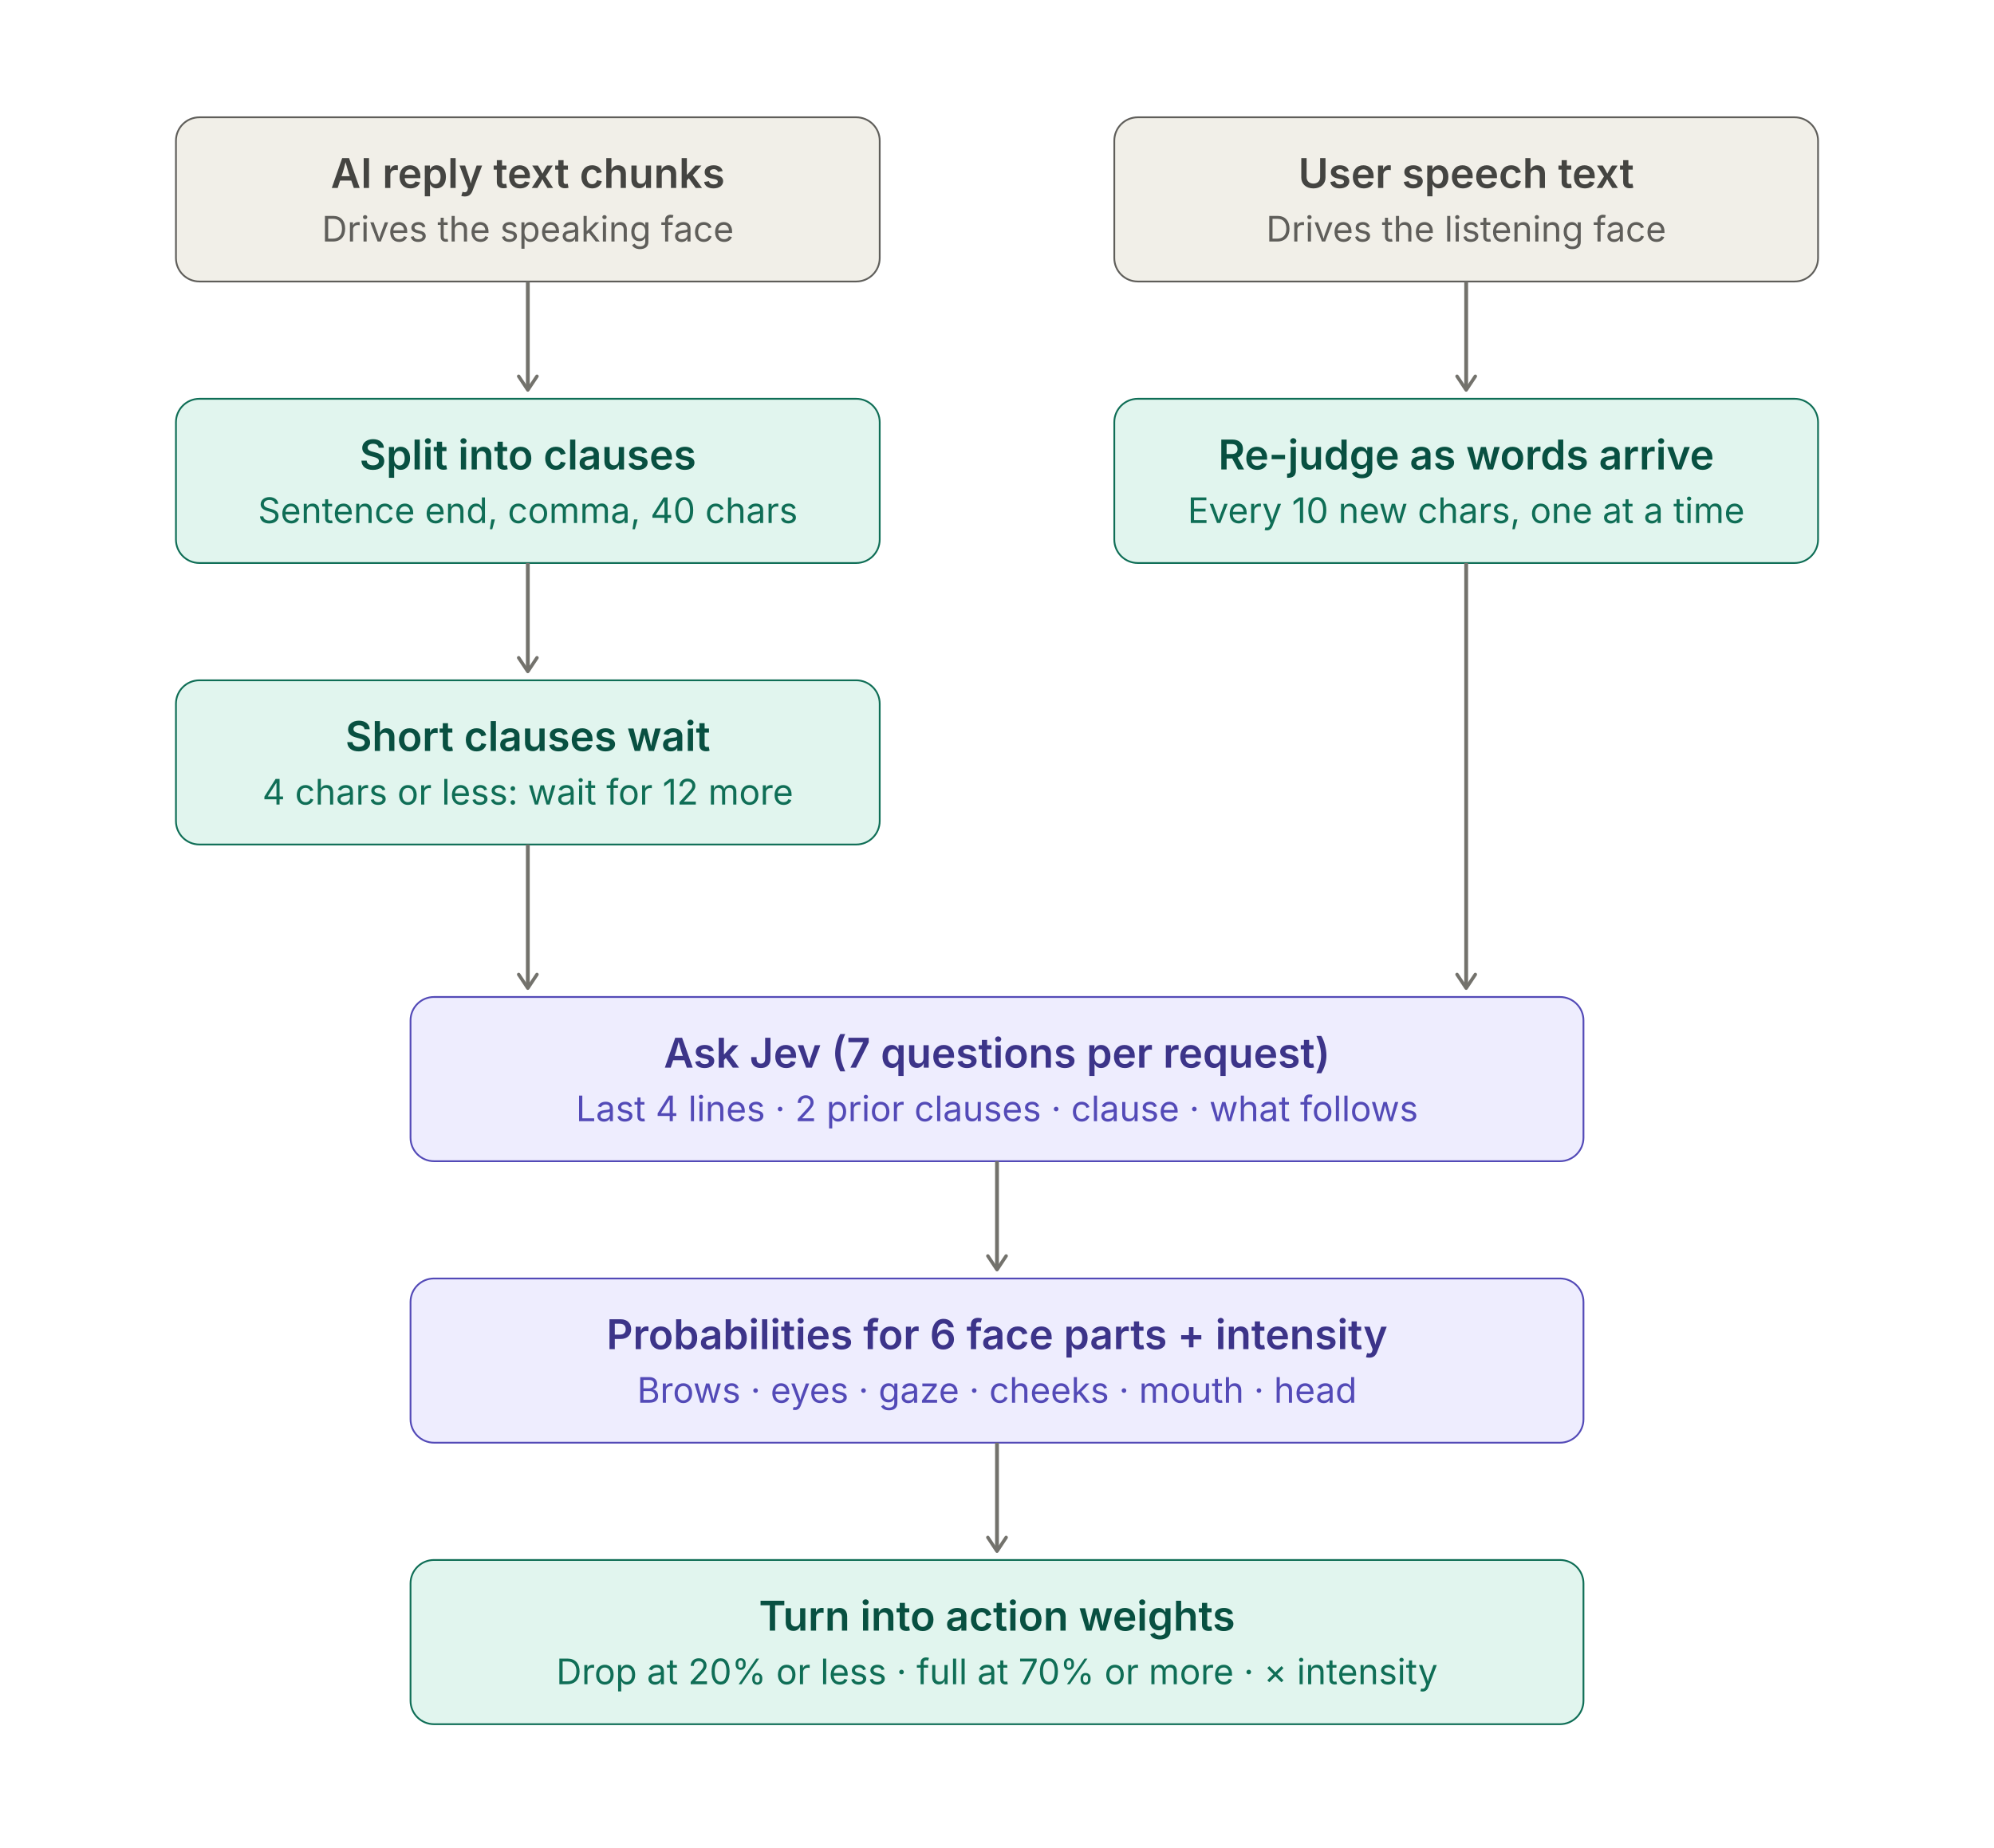
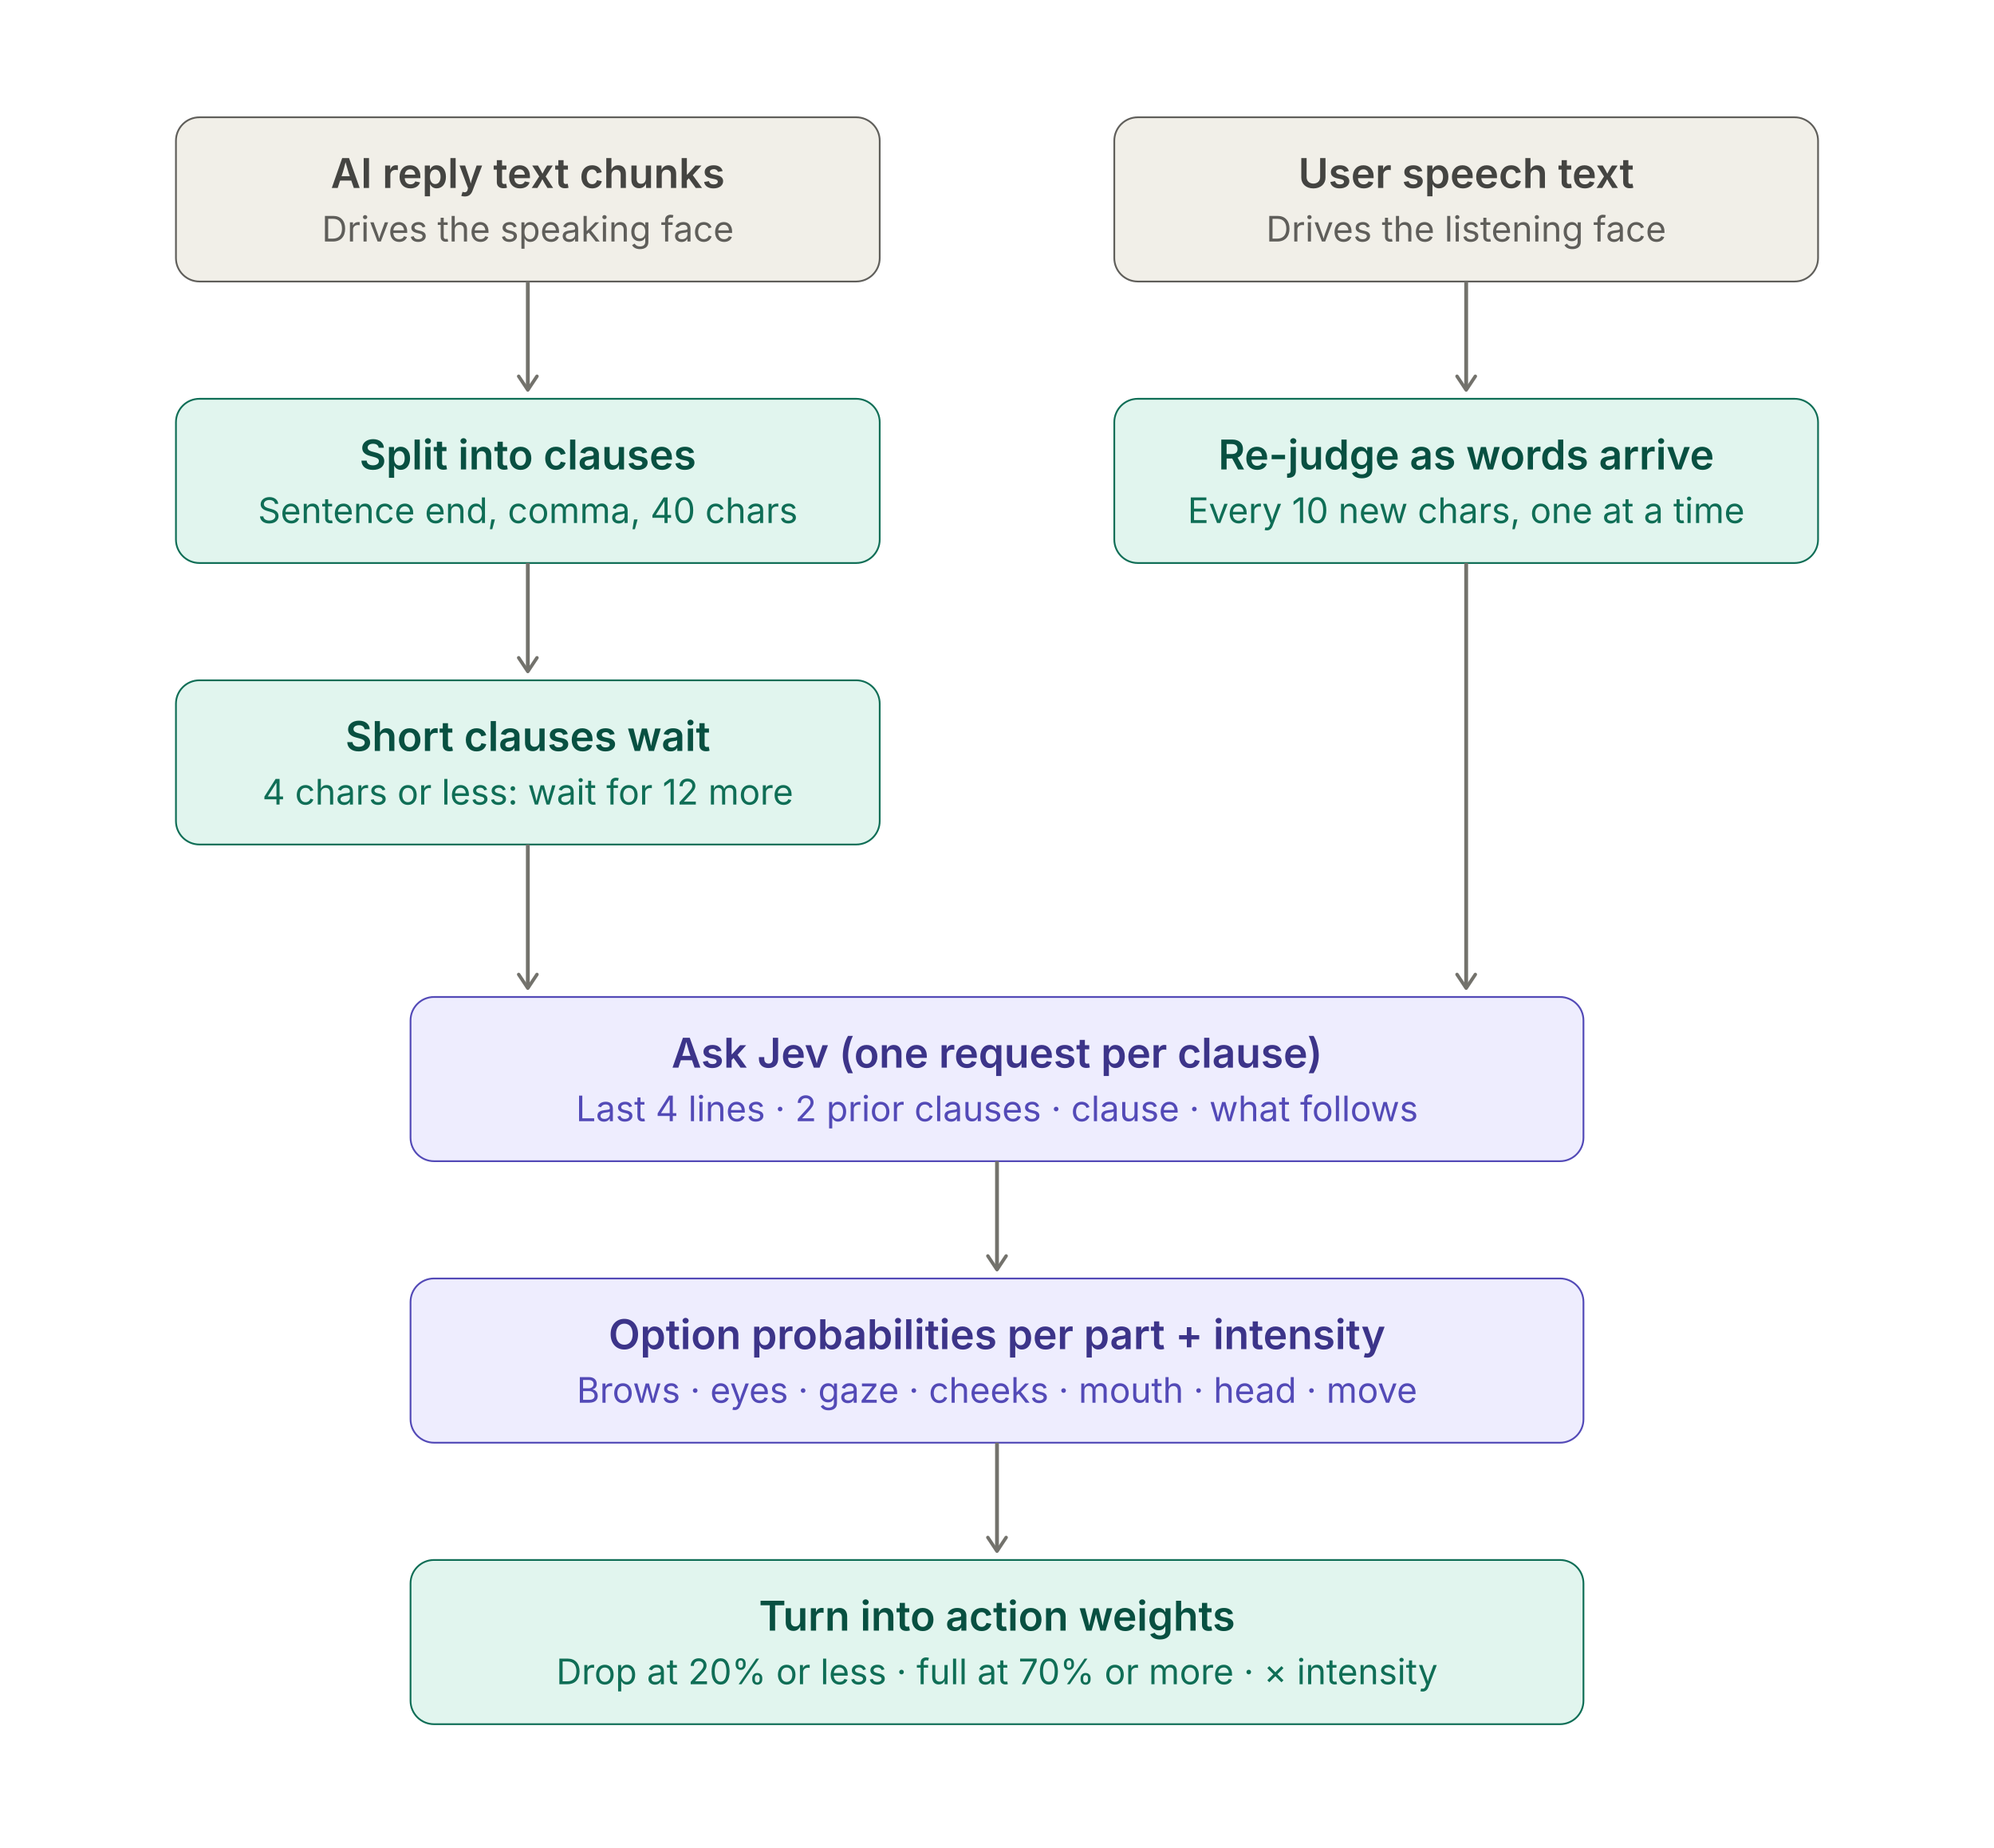
<svg xmlns="http://www.w3.org/2000/svg" viewBox="0 0 680 630" width="680" height="630" role="img">
  <style>text{font-family:-apple-system,'Segoe UI','Apple SD Gothic Neo','Malgun Gothic','Noto Sans KR',sans-serif}.ti{font-size:14px;font-weight:600}.su,.sm{font-size:12px}.big{font-size:14px;font-weight:600}rect{stroke-width:0.6}.ln{fill:none;stroke-width:1.3}.dash{stroke-dasharray:4 3;stroke-width:0.9}.purple rect{fill:#EEEDFE;stroke:#534AB7}.purple .ti{fill:#3C3489}.purple .su{fill:#534AB7}.teal rect{fill:#E1F5EE;stroke:#0F6E56}.teal .ti{fill:#085041}.teal .su{fill:#0F6E56}.gray rect{fill:#F1EFE8;stroke:#5F5E5A}.gray .ti{fill:#444441}.gray .su{fill:#5F5E5A}.ln{stroke:#73726c}.tx{fill:#2C2C2A}.mu{fill:#5F5E5A}.ct{stroke:#B4B2A9}@media (prefers-color-scheme:dark){.purple rect{fill:#3C3489;stroke:#AFA9EC}.purple .ti{fill:#CECBF6}.purple .su{fill:#AFA9EC}.teal rect{fill:#085041;stroke:#5DCAA5}.teal .ti{fill:#9FE1CB}.teal .su{fill:#5DCAA5}.gray rect{fill:#444441;stroke:#B4B2A9}.gray .ti{fill:#D3D1C7}.gray .su{fill:#B4B2A9}.ln{stroke:#9c9a92}.tx{fill:#D3D1C7}.mu{fill:#B4B2A9}.ct{stroke:#5F5E5A}}</style>
  <defs>
    <marker id="a" viewBox="0 0 10 10" refX="8" refY="5" markerWidth="6" markerHeight="6" orient="auto-start-reverse">
      <path d="M2 1L8 5L2 9" fill="none" stroke="context-stroke" stroke-width="1.5" stroke-linecap="round" stroke-linejoin="round" />
    </marker>
  </defs>
  <g class="gray">
    <rect x="60" y="40" width="240" height="56" rx="8" />
    <text class="ti" x="180" y="59" text-anchor="middle" dominant-baseline="central">AI reply text chunks</text>
    <text class="su" x="180" y="78" text-anchor="middle" dominant-baseline="central">Drives the speaking face</text>
  </g>
  <g class="gray">
    <rect x="380" y="40" width="240" height="56" rx="8" />
    <text class="ti" x="500" y="59" text-anchor="middle" dominant-baseline="central">User speech text</text>
    <text class="su" x="500" y="78" text-anchor="middle" dominant-baseline="central">Drives the listening face</text>
  </g>
  <g class="teal">
    <rect x="60" y="136" width="240" height="56" rx="8" />
    <text class="ti" x="180" y="155" text-anchor="middle" dominant-baseline="central">Split into clauses</text>
    <text class="su" x="180" y="174" text-anchor="middle" dominant-baseline="central">Sentence end, comma, 40 chars</text>
  </g>
  <g class="teal">
    <rect x="380" y="136" width="240" height="56" rx="8" />
    <text class="ti" x="500" y="155" text-anchor="middle" dominant-baseline="central">Re-judge as words arrive</text>
    <text class="su" x="500" y="174" text-anchor="middle" dominant-baseline="central">Every 10 new chars, one at a time</text>
  </g>
  <g class="teal">
    <rect x="60" y="232" width="240" height="56" rx="8" />
    <text class="ti" x="180" y="251" text-anchor="middle" dominant-baseline="central">Short clauses wait</text>
    <text class="su" x="180" y="270" text-anchor="middle" dominant-baseline="central">4 chars or less: wait for 12 more</text>
  </g>
  <path class="ln" d="M180 96 L180 133" marker-end="url(#a)" />
  <path class="ln" d="M500 96 L500 133" marker-end="url(#a)" />
  <path class="ln" d="M180 192 L180 229" marker-end="url(#a)" />
  <path class="ln" d="M180 288 L180 337" marker-end="url(#a)" />
  <path class="ln" d="M500 192 L500 337" marker-end="url(#a)" />
  <g class="purple">
    <rect x="140" y="340" width="400" height="56" rx="8" />
-     <text class="ti" x="340" y="359" text-anchor="middle" dominant-baseline="central">Ask Jev (7 questions per request)</text>
+     <text class="ti" x="340" y="359" text-anchor="middle" dominant-baseline="central">Ask Jev (one request per clause)</text>
    <text class="su" x="340" y="378" text-anchor="middle" dominant-baseline="central">Last 4 lines · 2 prior clauses · clause · what follows</text>
  </g>
  <path class="ln" d="M340 396 L340 433" marker-end="url(#a)" />
  <g class="purple">
    <rect x="140" y="436" width="400" height="56" rx="8" />
-     <text class="ti" x="340" y="455" text-anchor="middle" dominant-baseline="central">Probabilities for 6 face parts + intensity</text>
-     <text class="su" x="340" y="474" text-anchor="middle" dominant-baseline="central">Brows · eyes · gaze · cheeks · mouth · head</text>
+     <text class="ti" x="340" y="455" text-anchor="middle" dominant-baseline="central">Option probabilities per part + intensity</text>
+     <text class="su" x="340" y="474" text-anchor="middle" dominant-baseline="central">Brows · eyes · gaze · cheeks · mouth · head · move</text>
  </g>
  <path class="ln" d="M340 492 L340 529" marker-end="url(#a)" />
  <g class="teal">
    <rect x="140" y="532" width="400" height="56" rx="8" />
    <text class="ti" x="340" y="551" text-anchor="middle" dominant-baseline="central">Turn into action weights</text>
    <text class="su" x="340" y="570" text-anchor="middle" dominant-baseline="central">Drop at 20% or less · full at 70% or more · × intensity</text>
  </g>
</svg>
